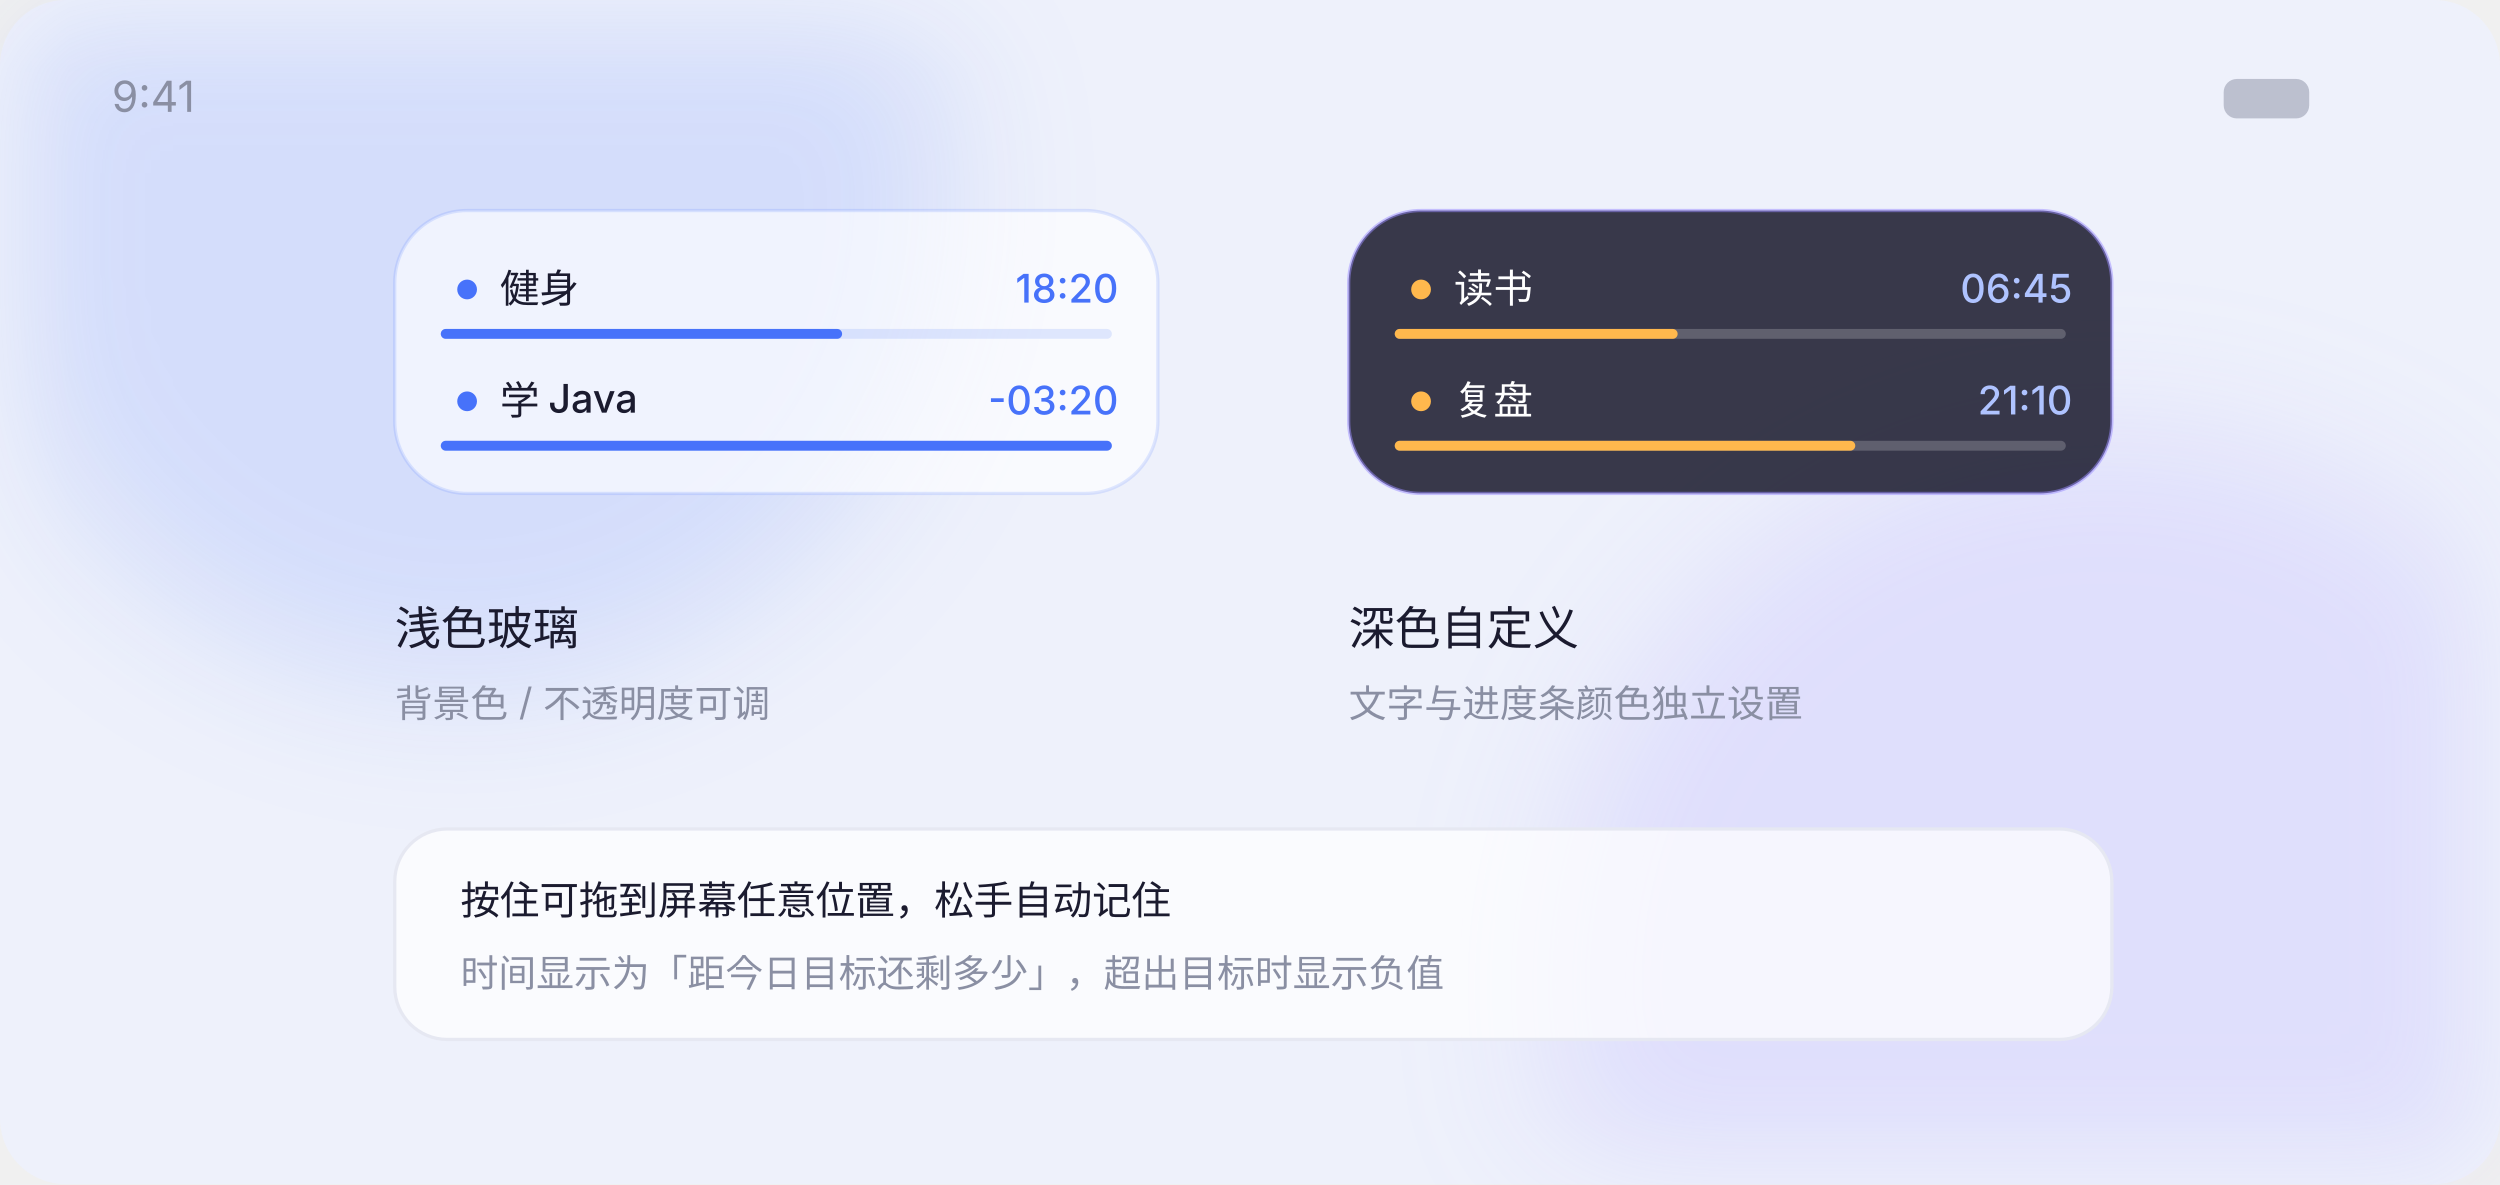
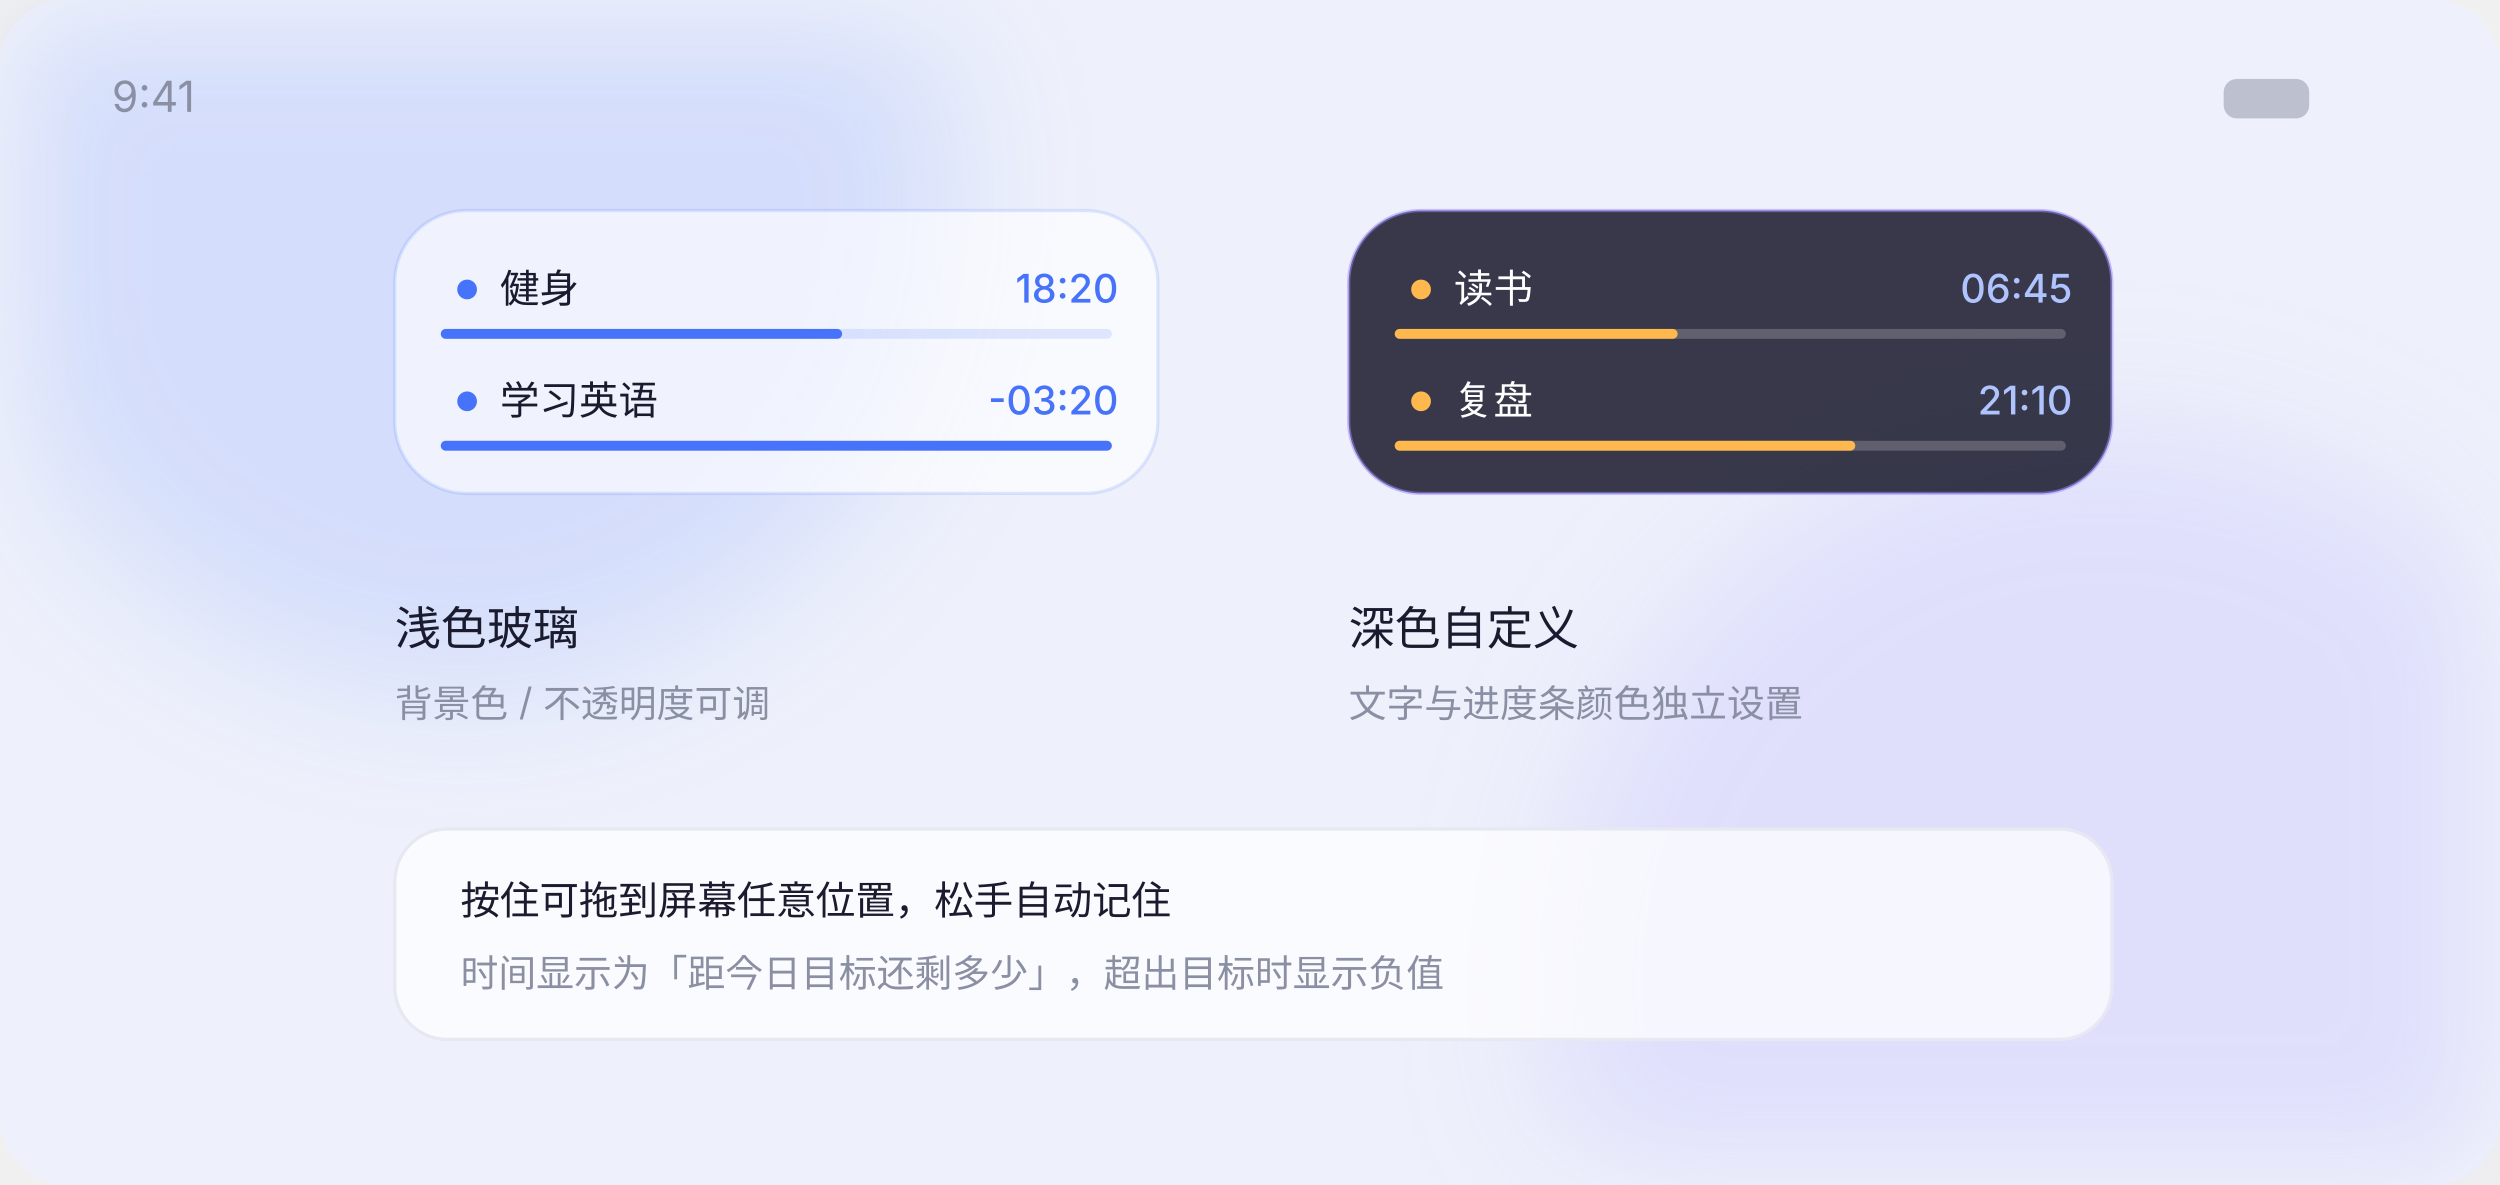
<svg xmlns="http://www.w3.org/2000/svg" width="760" height="360" viewBox="0 0 760 360" font-family="-apple-system, 'PingFang SC', sans-serif">
  <defs>
    <linearGradient id="cardBlue" x1="0" y1="0" x2="1" y2="1">
      <stop offset="0" stop-color="#4772FA" />
      <stop offset="1" stop-color="#2C3E9B" />
    </linearGradient>
    <linearGradient id="cardViolet" x1="0" y1="0" x2="1" y2="1">
      <stop offset="0" stop-color="#8E7BF0" />
      <stop offset="1" stop-color="#4B3A9E" />
    </linearGradient>
    <radialGradient id="halo" cx="50%" cy="50%" r="50%">
      <stop offset="0" stop-color="#9B8CFF" stop-opacity="0.30" />
      <stop offset="0.55" stop-color="#4772FA" stop-opacity="0.12" />
      <stop offset="1" stop-color="#FFFFFF" stop-opacity="0" />
    </radialGradient>
    <linearGradient id="bannerBg" x1="0" y1="0" x2="1" y2="1">
      <stop offset="0" stop-color="#12132A" />
      <stop offset="1" stop-color="#241C4D" />
    </linearGradient>
    <filter id="soft" x="-30%" y="-30%" width="160%" height="160%">
      <feGaussianBlur stdDeviation="22" />
    </filter>
  </defs>
  <rect width="760" height="360" rx="20" fill="#EEF1FB" />
  <circle cx="140" cy="60" r="150" fill="#4772FA" opacity="0.16" filter="url(#soft)" />
  <circle cx="640" cy="300" r="170" fill="#9B8CFF" opacity="0.18" filter="url(#soft)" />
  <text x="34" y="34" font-size="13" fill="#8A8FA3">9:41</text>
  <rect x="676" y="24" width="26" height="12" rx="4" fill="#8A8FA3" opacity="0.5" />
  <rect x="120" y="64" width="232" height="86" rx="22" fill="#FFFFFF" fill-opacity="0.65" stroke="#4772FA" stroke-opacity="0.16" />
  <circle cx="142" cy="88" r="3" fill="#4772FA" />
  <text x="152" y="92" font-size="12" font-weight="500" fill="#1B1B2F">健身</text>
  <text x="340" y="92" font-size="12" font-weight="500" fill="#4772FA" text-anchor="end">18:20</text>
  <rect x="134" y="100" width="204" height="3" rx="1.5" fill="#4772FA" fill-opacity="0.15" />
  <rect x="134" y="100" width="122" height="3" rx="1.5" fill="#4772FA" />
  <circle cx="142" cy="122" r="3" fill="#4772FA" />
-   <text x="152" y="126" font-size="12" font-weight="500" fill="#1B1B2F">学 Java</text>
+   <text x="152" y="126" font-size="12" font-weight="500" fill="#1B1B2F">学习英语</text>
  <text x="340" y="126" font-size="12" font-weight="500" fill="#4772FA" text-anchor="end">-03:20</text>
  <rect x="134" y="134" width="204" height="3" rx="1.5" fill="#4772FA" fill-opacity="0.15" />
  <rect x="134" y="134" width="204" height="3" rx="1.5" fill="#4772FA" />
  <rect x="410" y="64" width="232" height="86" rx="22" fill="#1B1B2F" fill-opacity="0.86" stroke="#9B8CFF" stroke-opacity="0.5" />
  <circle cx="432" cy="88" r="3" fill="#FFB84D" />
  <text x="442" y="92" font-size="12" font-weight="500" fill="#FFFFFF">读书</text>
  <text x="630" y="92" font-size="12" font-weight="500" fill="#AFC3FF" text-anchor="end">06:45</text>
  <rect x="424" y="100" width="204" height="3" rx="1.5" fill="#FFFFFF" fill-opacity="0.2" />
  <rect x="424" y="100" width="86" height="3" rx="1.5" fill="#FFB84D" />
  <circle cx="432" cy="122" r="3" fill="#FFB84D" />
  <text x="442" y="126" font-size="12" font-weight="500" fill="#FFFFFF">复盘</text>
  <text x="630" y="126" font-size="12" font-weight="500" fill="#AFC3FF" text-anchor="end">21:10</text>
  <rect x="424" y="134" width="204" height="3" rx="1.5" fill="#FFFFFF" fill-opacity="0.2" />
  <rect x="424" y="134" width="140" height="3" rx="1.5" fill="#FFB84D" />
  <text x="120" y="196" font-size="14" font-weight="500" fill="#1B1B2F">浅色玻璃</text>
  <text x="120" y="218" font-size="11.5" fill="#8A8FA3">背景色 / 不透明度可调</text>
  <text x="410" y="196" font-size="14" font-weight="500" fill="#1B1B2F">深色自定义</text>
  <text x="410" y="218" font-size="11.5" fill="#8A8FA3">文字与进度条颜色独立设置</text>
  <rect x="120" y="252" width="522" height="64" rx="16" fill="#FFFFFF" fill-opacity="0.72" stroke="#E6E8F2" />
  <text x="140" y="278" font-size="12" fill="#1B1B2F">按住可拖到屏幕任意位置，松手自动记住</text>
  <text x="140" y="300" font-size="11.5" fill="#8A8FA3">时间显示为「距今日目标还剩多少」，超出目标时显示负值</text>
</svg>
